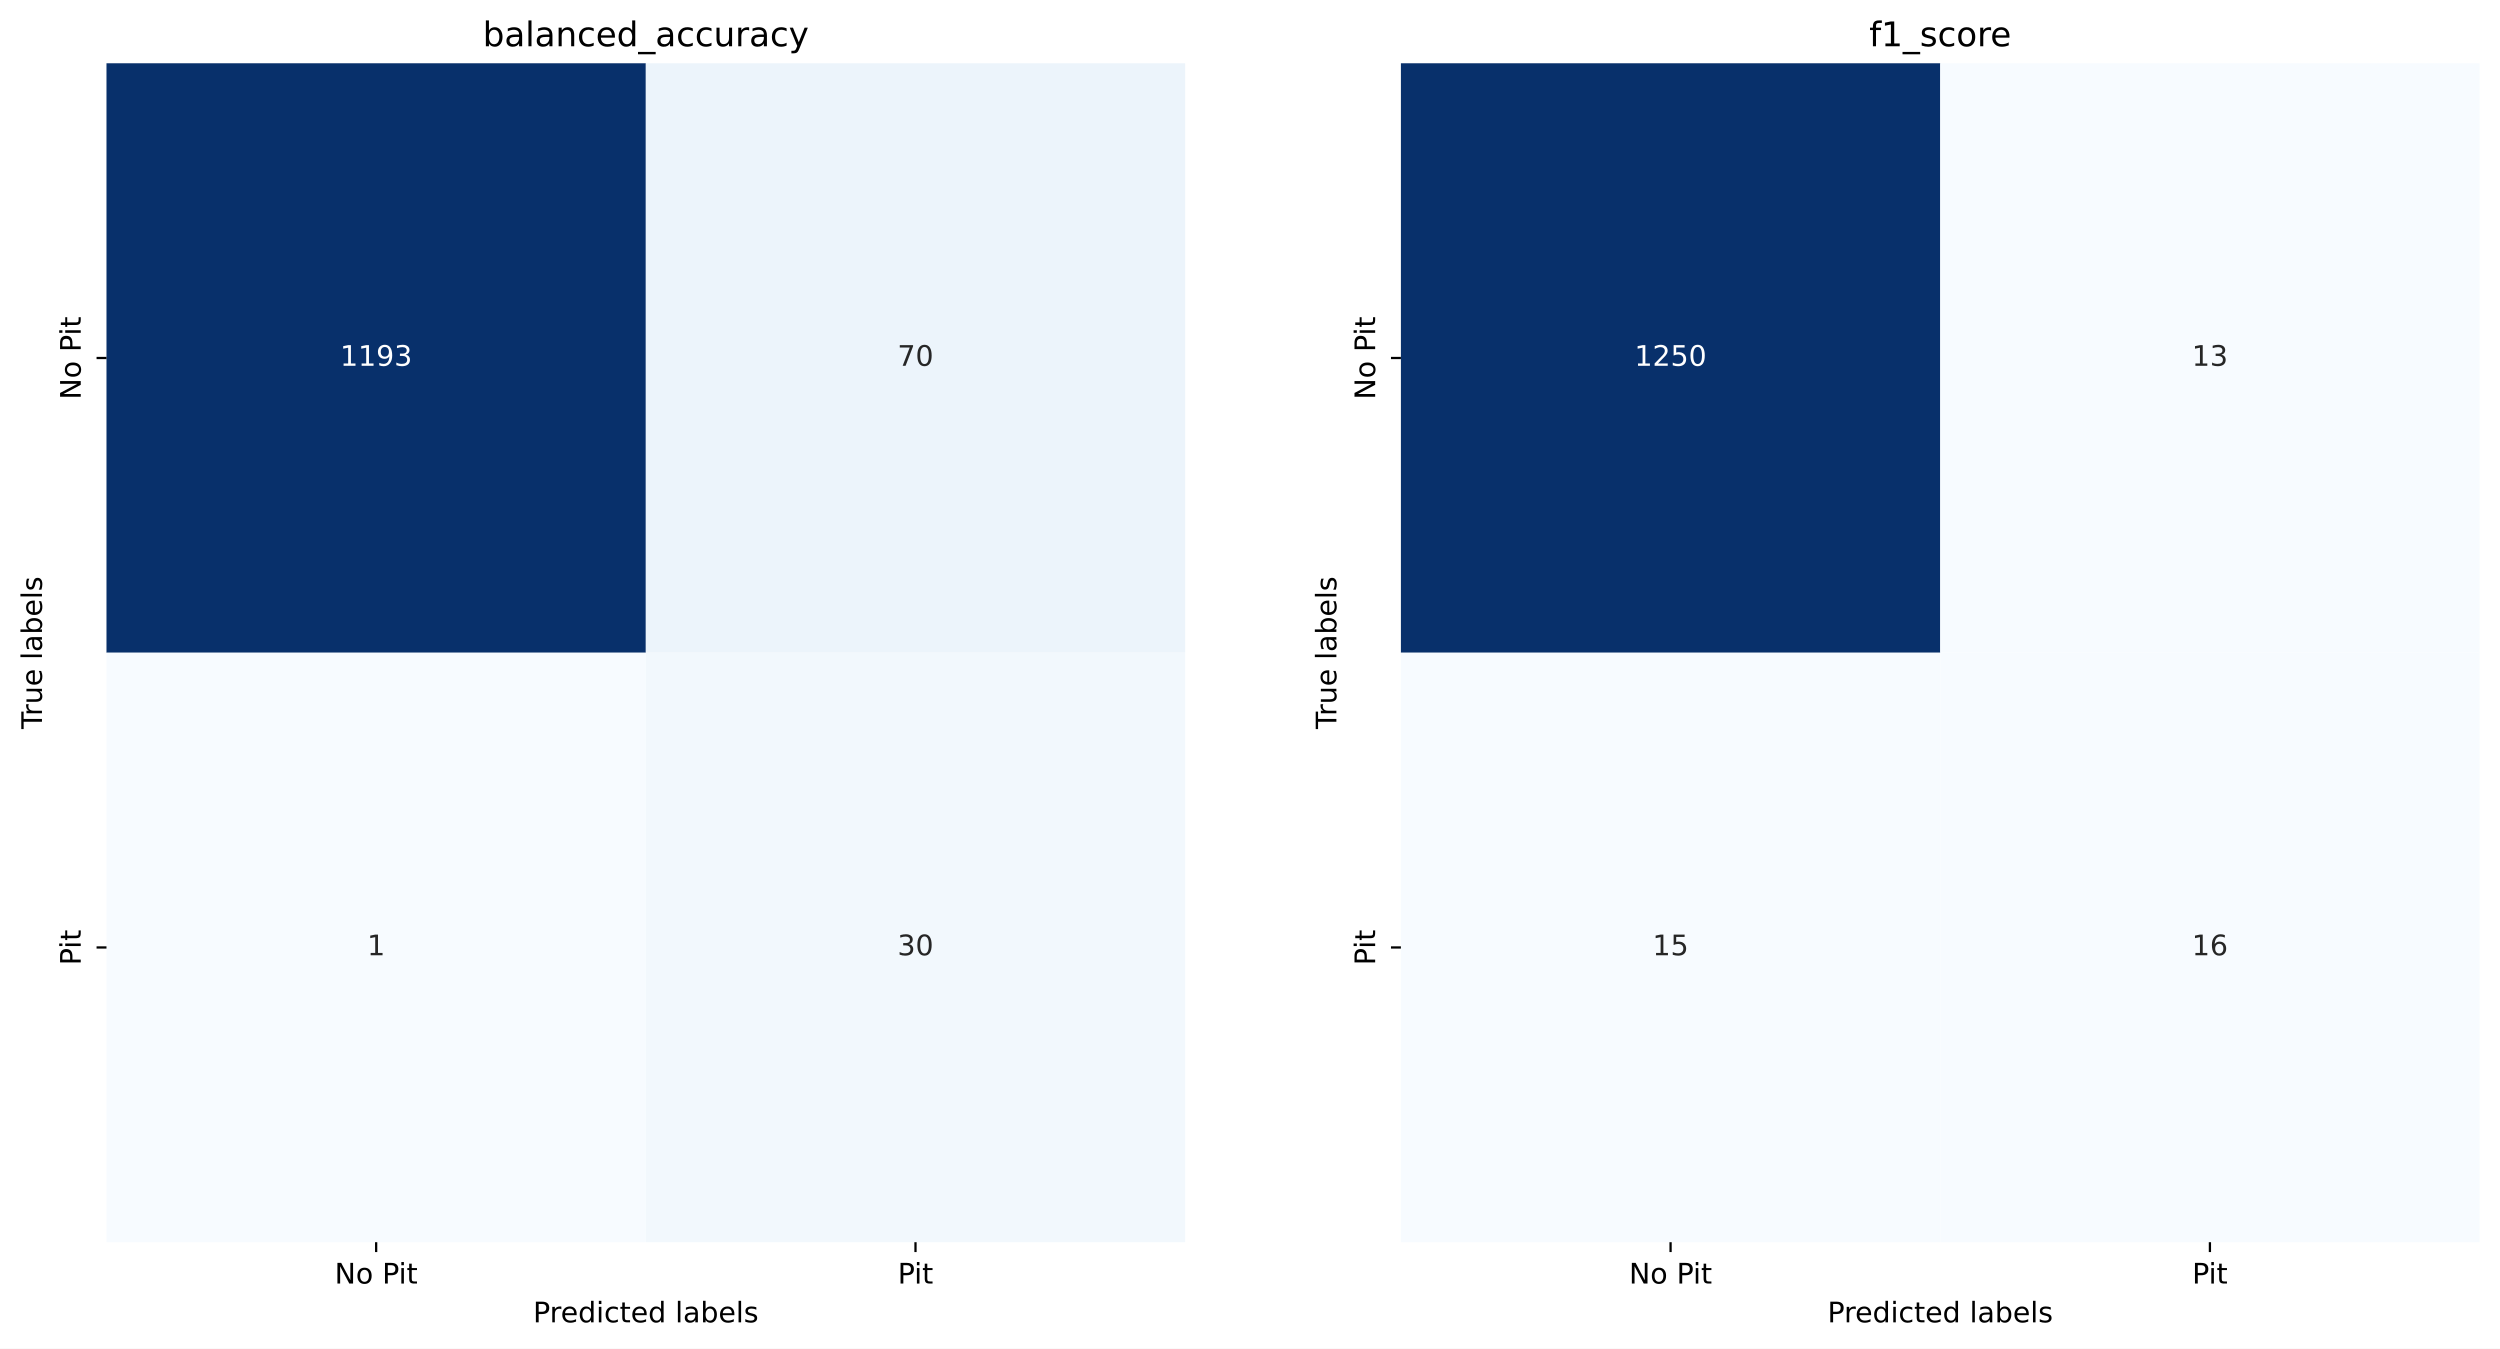
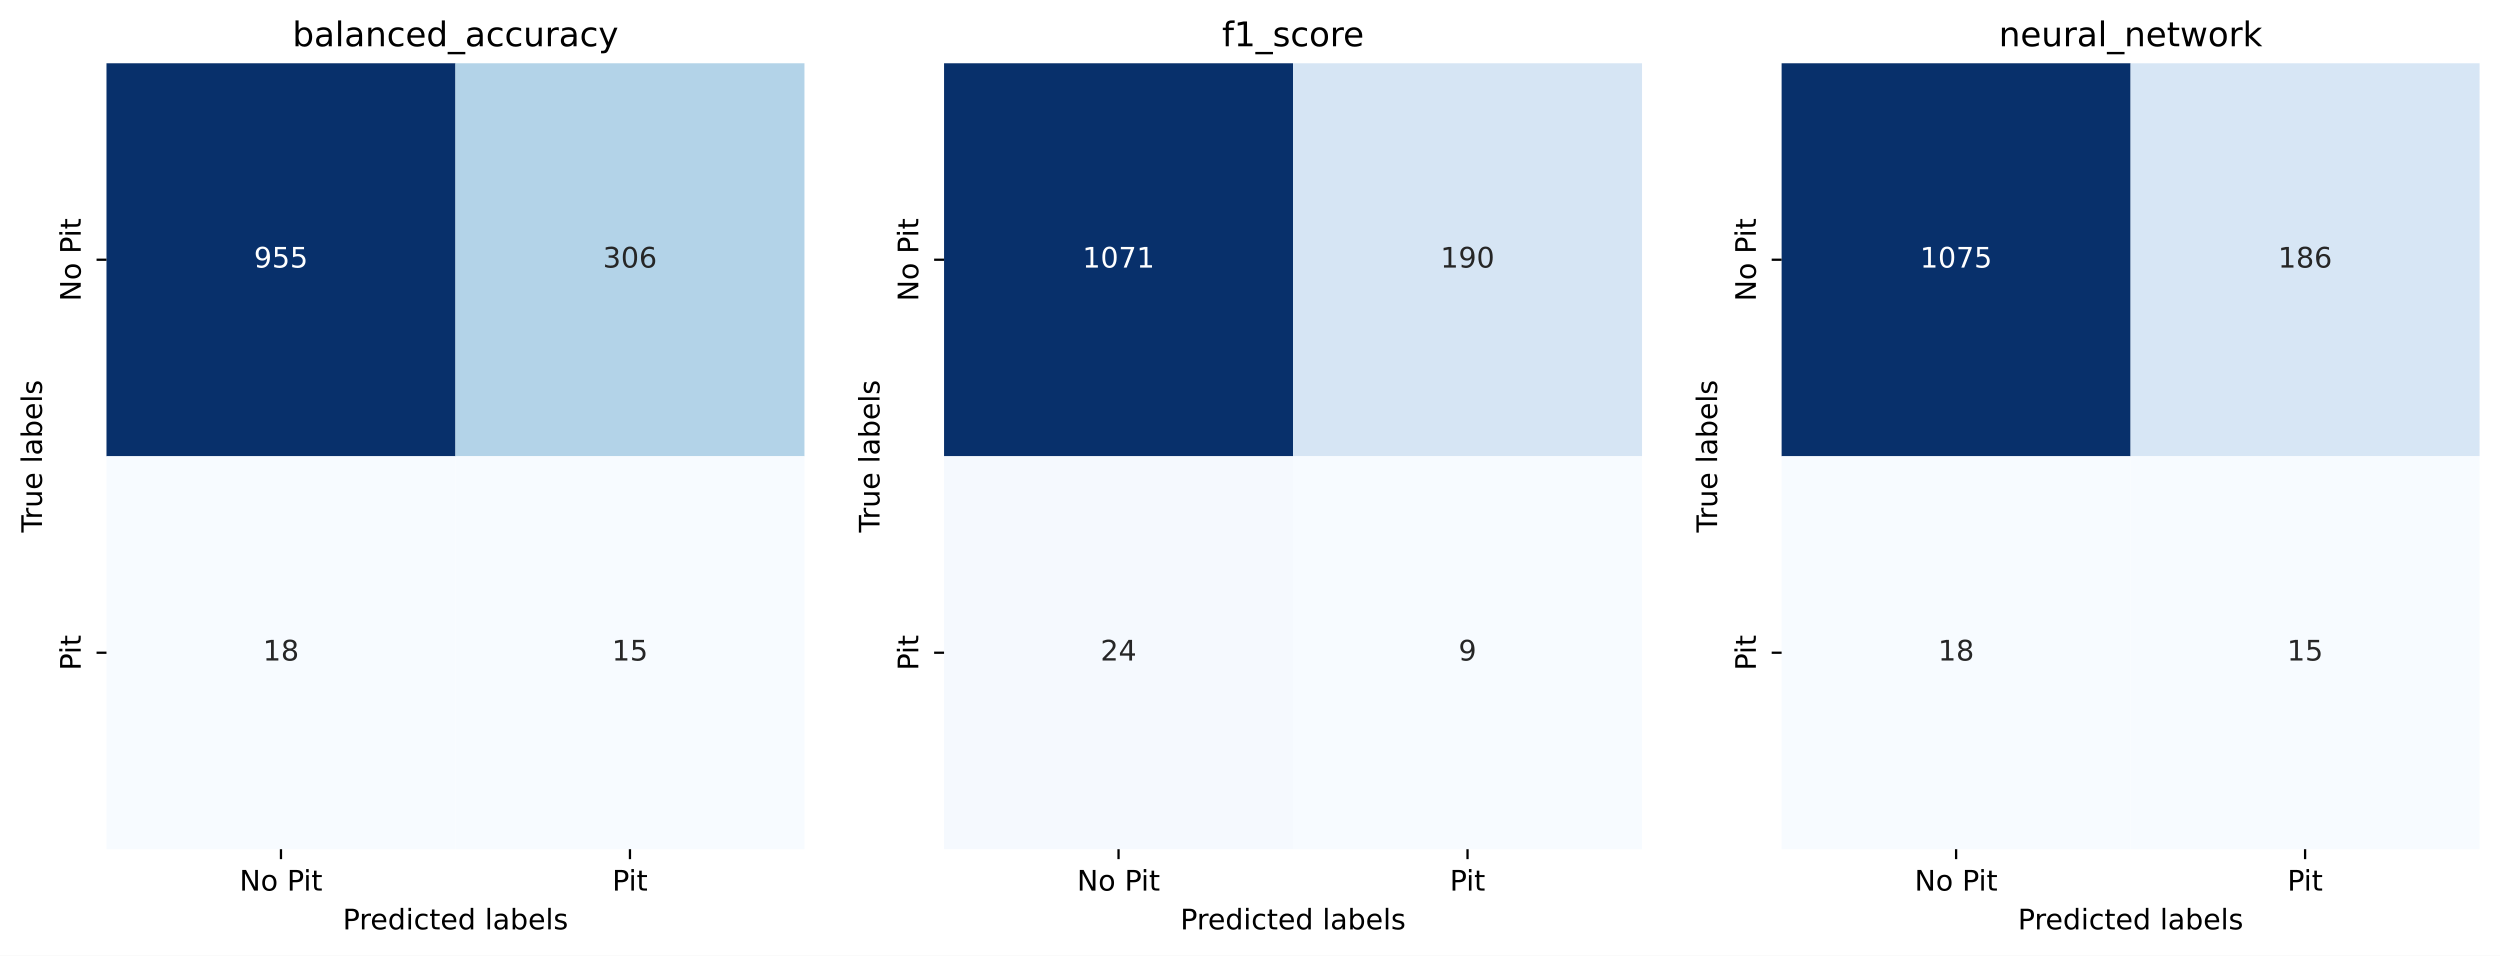
- <svg xmlns="http://www.w3.org/2000/svg" xmlns:xlink="http://www.w3.org/1999/xlink" width="881.756pt" height="475.674pt" viewBox="0 0 881.756 475.674" version="1.1">
+ <svg xmlns="http://www.w3.org/2000/svg" xmlns:xlink="http://www.w3.org/1999/xlink" width="881.756pt" height="337.074pt" viewBox="0 0 881.756 337.074" version="1.1">
  <defs>
    <style type="text/css">*{stroke-linejoin: round; stroke-linecap: butt}</style>
  </defs>
  <g id="figure_1">
    <g id="patch_1">
-       <path d="M 0 475.674  L 881.756 475.674  L 881.756 0  L 0 0  z " style="fill: #ffffff" />
+       <path d="M 0 337.074  L 881.756 337.074  L 881.756 0  L 0 0  z " style="fill: #ffffff" />
    </g>
    <g id="axes_1">
      <g id="patch_2">
-         <path d="M 37.556 438.118  L 418.011 438.118  L 418.011 22.318  L 37.556 22.318  z " style="fill: #ffffff" />
+         <path d="M 37.556 299.518  L 283.733 299.518  L 283.733 22.318  L 37.556 22.318  z " style="fill: #ffffff" />
      </g>
      <g id="QuadMesh_1">
-         <path d="M 37.556 22.318  L 227.784 22.318  L 227.784 230.218  L 37.556 230.218  L 37.556 22.318  " clip-path="url(#pa2d304bb1f)" style="fill: #08306b" />
-         <path d="M 227.784 22.318  L 418.011 22.318  L 418.011 230.218  L 227.784 230.218  L 227.784 22.318  " clip-path="url(#pa2d304bb1f)" style="fill: #ecf4fb" />
-         <path d="M 37.556 230.218  L 227.784 230.218  L 227.784 438.118  L 37.556 438.118  L 37.556 230.218  " clip-path="url(#pa2d304bb1f)" style="fill: #f7fbff" />
-         <path d="M 227.784 230.218  L 418.011 230.218  L 418.011 438.118  L 227.784 438.118  L 227.784 230.218  " clip-path="url(#pa2d304bb1f)" style="fill: #f2f8fd" />
+         <path d="M 37.556 22.318  L 160.644 22.318  L 160.644 160.918  L 37.556 160.918  L 37.556 22.318  " clip-path="url(#pa06f7197fa)" style="fill: #08306b" />
+         <path d="M 160.644 22.318  L 283.733 22.318  L 283.733 160.918  L 160.644 160.918  L 160.644 22.318  " clip-path="url(#pa06f7197fa)" style="fill: #b3d3e8" />
+         <path d="M 37.556 160.918  L 160.644 160.918  L 160.644 299.518  L 37.556 299.518  L 37.556 160.918  " clip-path="url(#pa06f7197fa)" style="fill: #f7fbff" />
+         <path d="M 160.644 160.918  L 283.733 160.918  L 283.733 299.518  L 160.644 299.518  L 160.644 160.918  " clip-path="url(#pa06f7197fa)" style="fill: #f7fbff" />
      </g>
      <g id="matplotlib.axis_1">
        <g id="xtick_1">
          <g id="line2d_1">
            <defs>
-               <path id="me22fcdaaab" d="M 0 0  L 0 3.5  " style="stroke: #000000; stroke-width: 0.8" />
+               <path id="m67574d84f0" d="M 0 0  L 0 3.5  " style="stroke: #000000; stroke-width: 0.8" />
            </defs>
            <g>
-               <use xlink:href="#me22fcdaaab" x="132.67" y="438.118" style="stroke: #000000; stroke-width: 0.8" />
+               <use xlink:href="#m67574d84f0" x="99.1" y="299.518" style="stroke: #000000; stroke-width: 0.8" />
            </g>
          </g>
          <g id="text_1">
-             <g transform="translate(118.0293 452.7166) scale(0.1 -0.1)">
+             <g transform="translate(84.45974 314.1166) scale(0.1 -0.1)">
              <defs>
                <path id="DejaVuSans-4e" d="M 628 4666  L 1478 4666  L 3547 763  L 3547 4666  L 4159 4666  L 4159 0  L 3309 0  L 1241 3903  L 1241 0  L 628 0  L 628 4666  z " transform="scale(0.015625)" />
                <path id="DejaVuSans-6f" d="M 1959 3097  Q 1497 3097 1228 2736  Q 959 2375 959 1747  Q 959 1119 1226 758  Q 1494 397 1959 397  Q 2419 397 2687 759  Q 2956 1122 2956 1747  Q 2956 2369 2687 2733  Q 2419 3097 1959 3097  z M 1959 3584  Q 2709 3584 3137 3096  Q 3566 2609 3566 1747  Q 3566 888 3137 398  Q 2709 -91 1959 -91  Q 1206 -91 779 398  Q 353 888 353 1747  Q 353 2609 779 3096  Q 1206 3584 1959 3584  z " transform="scale(0.015625)" />
                <path id="DejaVuSans-20" transform="scale(0.015625)" />
                <path id="DejaVuSans-50" d="M 1259 4147  L 1259 2394  L 2053 2394  Q 2494 2394 2734 2622  Q 2975 2850 2975 3272  Q 2975 3691 2734 3919  Q 2494 4147 2053 4147  L 1259 4147  z M 628 4666  L 2053 4666  Q 2838 4666 3239 4311  Q 3641 3956 3641 3272  Q 3641 2581 3239 2228  Q 2838 1875 2053 1875  L 1259 1875  L 1259 0  L 628 0  L 628 4666  z " transform="scale(0.015625)" />
                <path id="DejaVuSans-69" d="M 603 3500  L 1178 3500  L 1178 0  L 603 0  L 603 3500  z M 603 4863  L 1178 4863  L 1178 4134  L 603 4134  L 603 4863  z " transform="scale(0.015625)" />
                <path id="DejaVuSans-74" d="M 1172 4494  L 1172 3500  L 2356 3500  L 2356 3053  L 1172 3053  L 1172 1153  Q 1172 725 1289 603  Q 1406 481 1766 481  L 2356 481  L 2356 0  L 1766 0  Q 1100 0 847 248  Q 594 497 594 1153  L 594 3053  L 172 3053  L 172 3500  L 594 3500  L 594 4494  L 1172 4494  z " transform="scale(0.015625)" />
              </defs>
              <use xlink:href="#DejaVuSans-4e" />
              <use xlink:href="#DejaVuSans-6f" x="74.805" />
              <use xlink:href="#DejaVuSans-20" x="135.986" />
              <use xlink:href="#DejaVuSans-50" x="167.773" />
              <use xlink:href="#DejaVuSans-69" x="225.826" />
              <use xlink:href="#DejaVuSans-74" x="253.609" />
            </g>
          </g>
        </g>
        <g id="xtick_2">
          <g id="line2d_2">
            <g>
-               <use xlink:href="#me22fcdaaab" x="322.897" y="438.118" style="stroke: #000000; stroke-width: 0.8" />
+               <use xlink:href="#m67574d84f0" x="222.189" y="299.518" style="stroke: #000000; stroke-width: 0.8" />
            </g>
          </g>
          <g id="text_2">
-             <g transform="translate(316.6456 452.7166) scale(0.1 -0.1)">
+             <g transform="translate(215.937 314.1166) scale(0.1 -0.1)">
              <use xlink:href="#DejaVuSans-50" />
              <use xlink:href="#DejaVuSans-69" x="58.053" />
              <use xlink:href="#DejaVuSans-74" x="85.836" />
            </g>
          </g>
        </g>
        <g id="text_3">
-           <g transform="translate(188.0265 466.3947) scale(0.1 -0.1)">
+           <g transform="translate(120.8875 327.7947) scale(0.1 -0.1)">
            <defs>
              <path id="DejaVuSans-72" d="M 2631 2963  Q 2534 3019 2420 3045  Q 2306 3072 2169 3072  Q 1681 3072 1420 2755  Q 1159 2438 1159 1844  L 1159 0  L 581 0  L 581 3500  L 1159 3500  L 1159 2956  Q 1341 3275 1631 3429  Q 1922 3584 2338 3584  Q 2397 3584 2469 3576  Q 2541 3569 2628 3553  L 2631 2963  z " transform="scale(0.015625)" />
              <path id="DejaVuSans-65" d="M 3597 1894  L 3597 1613  L 953 1613  Q 991 1019 1311 708  Q 1631 397 2203 397  Q 2534 397 2845 478  Q 3156 559 3463 722  L 3463 178  Q 3153 47 2828 -22  Q 2503 -91 2169 -91  Q 1331 -91 842 396  Q 353 884 353 1716  Q 353 2575 817 3079  Q 1281 3584 2069 3584  Q 2775 3584 3186 3129  Q 3597 2675 3597 1894  z M 3022 2063  Q 3016 2534 2758 2815  Q 2500 3097 2075 3097  Q 1594 3097 1305 2825  Q 1016 2553 972 2059  L 3022 2063  z " transform="scale(0.015625)" />
              <path id="DejaVuSans-64" d="M 2906 2969  L 2906 4863  L 3481 4863  L 3481 0  L 2906 0  L 2906 525  Q 2725 213 2448 61  Q 2172 -91 1784 -91  Q 1150 -91 751 415  Q 353 922 353 1747  Q 353 2572 751 3078  Q 1150 3584 1784 3584  Q 2172 3584 2448 3432  Q 2725 3281 2906 2969  z M 947 1747  Q 947 1113 1208 752  Q 1469 391 1925 391  Q 2381 391 2643 752  Q 2906 1113 2906 1747  Q 2906 2381 2643 2742  Q 2381 3103 1925 3103  Q 1469 3103 1208 2742  Q 947 2381 947 1747  z " transform="scale(0.015625)" />
              <path id="DejaVuSans-63" d="M 3122 3366  L 3122 2828  Q 2878 2963 2633 3030  Q 2388 3097 2138 3097  Q 1578 3097 1268 2742  Q 959 2388 959 1747  Q 959 1106 1268 751  Q 1578 397 2138 397  Q 2388 397 2633 464  Q 2878 531 3122 666  L 3122 134  Q 2881 22 2623 -34  Q 2366 -91 2075 -91  Q 1284 -91 818 406  Q 353 903 353 1747  Q 353 2603 823 3093  Q 1294 3584 2113 3584  Q 2378 3584 2631 3529  Q 2884 3475 3122 3366  z " transform="scale(0.015625)" />
              <path id="DejaVuSans-6c" d="M 603 4863  L 1178 4863  L 1178 0  L 603 0  L 603 4863  z " transform="scale(0.015625)" />
              <path id="DejaVuSans-61" d="M 2194 1759  Q 1497 1759 1228 1600  Q 959 1441 959 1056  Q 959 750 1161 570  Q 1363 391 1709 391  Q 2188 391 2477 730  Q 2766 1069 2766 1631  L 2766 1759  L 2194 1759  z M 3341 1997  L 3341 0  L 2766 0  L 2766 531  Q 2569 213 2275 61  Q 1981 -91 1556 -91  Q 1019 -91 701 211  Q 384 513 384 1019  Q 384 1609 779 1909  Q 1175 2209 1959 2209  L 2766 2209  L 2766 2266  Q 2766 2663 2505 2880  Q 2244 3097 1772 3097  Q 1472 3097 1187 3025  Q 903 2953 641 2809  L 641 3341  Q 956 3463 1253 3523  Q 1550 3584 1831 3584  Q 2591 3584 2966 3190  Q 3341 2797 3341 1997  z " transform="scale(0.015625)" />
              <path id="DejaVuSans-62" d="M 3116 1747  Q 3116 2381 2855 2742  Q 2594 3103 2138 3103  Q 1681 3103 1420 2742  Q 1159 2381 1159 1747  Q 1159 1113 1420 752  Q 1681 391 2138 391  Q 2594 391 2855 752  Q 3116 1113 3116 1747  z M 1159 2969  Q 1341 3281 1617 3432  Q 1894 3584 2278 3584  Q 2916 3584 3314 3078  Q 3713 2572 3713 1747  Q 3713 922 3314 415  Q 2916 -91 2278 -91  Q 1894 -91 1617 61  Q 1341 213 1159 525  L 1159 0  L 581 0  L 581 4863  L 1159 4863  L 1159 2969  z " transform="scale(0.015625)" />
              <path id="DejaVuSans-73" d="M 2834 3397  L 2834 2853  Q 2591 2978 2328 3040  Q 2066 3103 1784 3103  Q 1356 3103 1142 2972  Q 928 2841 928 2578  Q 928 2378 1081 2264  Q 1234 2150 1697 2047  L 1894 2003  Q 2506 1872 2764 1633  Q 3022 1394 3022 966  Q 3022 478 2636 193  Q 2250 -91 1575 -91  Q 1294 -91 989 -36  Q 684 19 347 128  L 347 722  Q 666 556 975 473  Q 1284 391 1588 391  Q 1994 391 2212 530  Q 2431 669 2431 922  Q 2431 1156 2273 1281  Q 2116 1406 1581 1522  L 1381 1569  Q 847 1681 609 1914  Q 372 2147 372 2553  Q 372 3047 722 3315  Q 1072 3584 1716 3584  Q 2034 3584 2315 3537  Q 2597 3491 2834 3397  z " transform="scale(0.015625)" />
            </defs>
            <use xlink:href="#DejaVuSans-50" />
            <use xlink:href="#DejaVuSans-72" x="58.553" />
            <use xlink:href="#DejaVuSans-65" x="97.416" />
            <use xlink:href="#DejaVuSans-64" x="158.939" />
            <use xlink:href="#DejaVuSans-69" x="222.416" />
            <use xlink:href="#DejaVuSans-63" x="250.199" />
            <use xlink:href="#DejaVuSans-74" x="305.18" />
            <use xlink:href="#DejaVuSans-65" x="344.389" />
            <use xlink:href="#DejaVuSans-64" x="405.912" />
            <use xlink:href="#DejaVuSans-20" x="469.389" />
            <use xlink:href="#DejaVuSans-6c" x="501.176" />
            <use xlink:href="#DejaVuSans-61" x="528.959" />
            <use xlink:href="#DejaVuSans-62" x="590.238" />
            <use xlink:href="#DejaVuSans-65" x="653.715" />
            <use xlink:href="#DejaVuSans-6c" x="715.238" />
            <use xlink:href="#DejaVuSans-73" x="743.021" />
          </g>
        </g>
      </g>
      <g id="matplotlib.axis_2">
        <g id="ytick_1">
          <g id="line2d_3">
            <defs>
-               <path id="m2cf06dd991" d="M 0 0  L -3.5 0  " style="stroke: #000000; stroke-width: 0.8" />
+               <path id="m6590f3de34" d="M 0 0  L -3.5 0  " style="stroke: #000000; stroke-width: 0.8" />
            </defs>
            <g>
-               <use xlink:href="#m2cf06dd991" x="37.556" y="126.268" style="stroke: #000000; stroke-width: 0.8" />
+               <use xlink:href="#m6590f3de34" x="37.556" y="91.618" style="stroke: #000000; stroke-width: 0.8" />
            </g>
          </g>
          <g id="text_4">
-             <g transform="translate(28.47656 140.9087) rotate(-90) scale(0.1 -0.1)">
+             <g transform="translate(28.47656 106.2588) rotate(-90) scale(0.1 -0.1)">
              <use xlink:href="#DejaVuSans-4e" />
              <use xlink:href="#DejaVuSans-6f" x="74.805" />
              <use xlink:href="#DejaVuSans-20" x="135.986" />
              <use xlink:href="#DejaVuSans-50" x="167.773" />
              <use xlink:href="#DejaVuSans-69" x="225.826" />
              <use xlink:href="#DejaVuSans-74" x="253.609" />
            </g>
          </g>
        </g>
        <g id="ytick_2">
          <g id="line2d_4">
            <g>
-               <use xlink:href="#m2cf06dd991" x="37.556" y="334.168" style="stroke: #000000; stroke-width: 0.8" />
+               <use xlink:href="#m6590f3de34" x="37.556" y="230.218" style="stroke: #000000; stroke-width: 0.8" />
            </g>
          </g>
          <g id="text_5">
-             <g transform="translate(28.47656 340.4197) rotate(-90) scale(0.1 -0.1)">
+             <g transform="translate(28.47656 236.4697) rotate(-90) scale(0.1 -0.1)">
              <use xlink:href="#DejaVuSans-50" />
              <use xlink:href="#DejaVuSans-69" x="58.053" />
              <use xlink:href="#DejaVuSans-74" x="85.836" />
            </g>
          </g>
        </g>
        <g id="text_6">
-           <g transform="translate(14.79844 257.122) rotate(-90) scale(0.1 -0.1)">
+           <g transform="translate(14.79844 187.822) rotate(-90) scale(0.1 -0.1)">
            <defs>
              <path id="DejaVuSans-54" d="M -19 4666  L 3928 4666  L 3928 4134  L 2272 4134  L 2272 0  L 1638 0  L 1638 4134  L -19 4134  L -19 4666  z " transform="scale(0.015625)" />
              <path id="DejaVuSans-75" d="M 544 1381  L 544 3500  L 1119 3500  L 1119 1403  Q 1119 906 1312 657  Q 1506 409 1894 409  Q 2359 409 2629 706  Q 2900 1003 2900 1516  L 2900 3500  L 3475 3500  L 3475 0  L 2900 0  L 2900 538  Q 2691 219 2414 64  Q 2138 -91 1772 -91  Q 1169 -91 856 284  Q 544 659 544 1381  z M 1991 3584  L 1991 3584  z " transform="scale(0.015625)" />
            </defs>
            <use xlink:href="#DejaVuSans-54" />
            <use xlink:href="#DejaVuSans-72" x="46.334" />
            <use xlink:href="#DejaVuSans-75" x="87.447" />
            <use xlink:href="#DejaVuSans-65" x="150.826" />
            <use xlink:href="#DejaVuSans-20" x="212.35" />
            <use xlink:href="#DejaVuSans-6c" x="244.137" />
            <use xlink:href="#DejaVuSans-61" x="271.92" />
            <use xlink:href="#DejaVuSans-62" x="333.199" />
            <use xlink:href="#DejaVuSans-65" x="396.676" />
            <use xlink:href="#DejaVuSans-6c" x="458.199" />
            <use xlink:href="#DejaVuSans-73" x="485.982" />
          </g>
        </g>
      </g>
      <g id="text_7">
-         <g style="fill: #ffffff" transform="translate(119.9449 129.0275) scale(0.1 -0.1)">
-           <defs>
-             <path id="DejaVuSans-31" d="M 794 531  L 1825 531  L 1825 4091  L 703 3866  L 703 4441  L 1819 4666  L 2450 4666  L 2450 531  L 3481 531  L 3481 0  L 794 0  L 794 531  z " transform="scale(0.015625)" />
+         <g style="fill: #ffffff" transform="translate(89.55662 94.3775) scale(0.1 -0.1)">
+           <defs>
            <path id="DejaVuSans-39" d="M 703 97  L 703 672  Q 941 559 1184 500  Q 1428 441 1663 441  Q 2288 441 2617 861  Q 2947 1281 2994 2138  Q 2813 1869 2534 1725  Q 2256 1581 1919 1581  Q 1219 1581 811 2004  Q 403 2428 403 3163  Q 403 3881 828 4315  Q 1253 4750 1959 4750  Q 2769 4750 3195 4129  Q 3622 3509 3622 2328  Q 3622 1225 3098 567  Q 2575 -91 1691 -91  Q 1453 -91 1209 -44  Q 966 3 703 97  z M 1959 2075  Q 2384 2075 2632 2365  Q 2881 2656 2881 3163  Q 2881 3666 2632 3958  Q 2384 4250 1959 4250  Q 1534 4250 1286 3958  Q 1038 3666 1038 3163  Q 1038 2656 1286 2365  Q 1534 2075 1959 2075  z " transform="scale(0.015625)" />
+             <path id="DejaVuSans-35" d="M 691 4666  L 3169 4666  L 3169 4134  L 1269 4134  L 1269 2991  Q 1406 3038 1543 3061  Q 1681 3084 1819 3084  Q 2600 3084 3056 2656  Q 3513 2228 3513 1497  Q 3513 744 3044 326  Q 2575 -91 1722 -91  Q 1428 -91 1123 -41  Q 819 9 494 109  L 494 744  Q 775 591 1075 516  Q 1375 441 1709 441  Q 2250 441 2565 725  Q 2881 1009 2881 1497  Q 2881 1984 2565 2268  Q 2250 2553 1709 2553  Q 1456 2553 1204 2497  Q 953 2441 691 2322  L 691 4666  z " transform="scale(0.015625)" />
+           </defs>
+           <use xlink:href="#DejaVuSans-39" />
+           <use xlink:href="#DejaVuSans-35" x="63.623" />
+           <use xlink:href="#DejaVuSans-35" x="127.246" />
+         </g>
+       </g>
+       <g id="text_8">
+         <g style="fill: #262626" transform="translate(212.6449 94.3775) scale(0.1 -0.1)">
+           <defs>
            <path id="DejaVuSans-33" d="M 2597 2516  Q 3050 2419 3304 2112  Q 3559 1806 3559 1356  Q 3559 666 3084 287  Q 2609 -91 1734 -91  Q 1441 -91 1130 -33  Q 819 25 488 141  L 488 750  Q 750 597 1062 519  Q 1375 441 1716 441  Q 2309 441 2620 675  Q 2931 909 2931 1356  Q 2931 1769 2642 2001  Q 2353 2234 1838 2234  L 1294 2234  L 1294 2753  L 1863 2753  Q 2328 2753 2575 2939  Q 2822 3125 2822 3475  Q 2822 3834 2567 4026  Q 2313 4219 1838 4219  Q 1578 4219 1281 4162  Q 984 4106 628 3988  L 628 4550  Q 988 4650 1302 4700  Q 1616 4750 1894 4750  Q 2613 4750 3031 4423  Q 3450 4097 3450 3541  Q 3450 3153 3228 2886  Q 3006 2619 2597 2516  z " transform="scale(0.015625)" />
-           </defs>
-           <use xlink:href="#DejaVuSans-31" />
-           <use xlink:href="#DejaVuSans-31" x="63.623" />
-           <use xlink:href="#DejaVuSans-39" x="127.246" />
-           <use xlink:href="#DejaVuSans-33" x="190.869" />
-         </g>
-       </g>
-       <g id="text_8">
-         <g style="fill: #262626" transform="translate(316.5347 129.0275) scale(0.1 -0.1)">
-           <defs>
-             <path id="DejaVuSans-37" d="M 525 4666  L 3525 4666  L 3525 4397  L 1831 0  L 1172 0  L 2766 4134  L 525 4134  L 525 4666  z " transform="scale(0.015625)" />
            <path id="DejaVuSans-30" d="M 2034 4250  Q 1547 4250 1301 3770  Q 1056 3291 1056 2328  Q 1056 1369 1301 889  Q 1547 409 2034 409  Q 2525 409 2770 889  Q 3016 1369 3016 2328  Q 3016 3291 2770 3770  Q 2525 4250 2034 4250  z M 2034 4750  Q 2819 4750 3233 4129  Q 3647 3509 3647 2328  Q 3647 1150 3233 529  Q 2819 -91 2034 -91  Q 1250 -91 836 529  Q 422 1150 422 2328  Q 422 3509 836 4129  Q 1250 4750 2034 4750  z " transform="scale(0.015625)" />
-           </defs>
-           <use xlink:href="#DejaVuSans-37" />
-           <use xlink:href="#DejaVuSans-30" x="63.623" />
-         </g>
-       </g>
-       <g id="text_9">
-         <g style="fill: #262626" transform="translate(129.4886 336.9275) scale(0.1 -0.1)">
-           <use xlink:href="#DejaVuSans-31" />
-         </g>
-       </g>
-       <g id="text_10">
-         <g style="fill: #262626" transform="translate(316.5347 336.9275) scale(0.1 -0.1)">
+             <path id="DejaVuSans-36" d="M 2113 2584  Q 1688 2584 1439 2293  Q 1191 2003 1191 1497  Q 1191 994 1439 701  Q 1688 409 2113 409  Q 2538 409 2786 701  Q 3034 994 3034 1497  Q 3034 2003 2786 2293  Q 2538 2584 2113 2584  z M 3366 4563  L 3366 3988  Q 3128 4100 2886 4159  Q 2644 4219 2406 4219  Q 1781 4219 1451 3797  Q 1122 3375 1075 2522  Q 1259 2794 1537 2939  Q 1816 3084 2150 3084  Q 2853 3084 3261 2657  Q 3669 2231 3669 1497  Q 3669 778 3244 343  Q 2819 -91 2113 -91  Q 1303 -91 875 529  Q 447 1150 447 2328  Q 447 3434 972 4092  Q 1497 4750 2381 4750  Q 2619 4750 2861 4703  Q 3103 4656 3366 4563  z " transform="scale(0.015625)" />
+           </defs>
          <use xlink:href="#DejaVuSans-33" />
          <use xlink:href="#DejaVuSans-30" x="63.623" />
+           <use xlink:href="#DejaVuSans-36" x="127.246" />
+         </g>
+       </g>
+       <g id="text_9">
+         <g style="fill: #262626" transform="translate(92.73787 232.9775) scale(0.1 -0.1)">
+           <defs>
+             <path id="DejaVuSans-31" d="M 794 531  L 1825 531  L 1825 4091  L 703 3866  L 703 4441  L 1819 4666  L 2450 4666  L 2450 531  L 3481 531  L 3481 0  L 794 0  L 794 531  z " transform="scale(0.015625)" />
+             <path id="DejaVuSans-38" d="M 2034 2216  Q 1584 2216 1326 1975  Q 1069 1734 1069 1313  Q 1069 891 1326 650  Q 1584 409 2034 409  Q 2484 409 2743 651  Q 3003 894 3003 1313  Q 3003 1734 2745 1975  Q 2488 2216 2034 2216  z M 1403 2484  Q 997 2584 770 2862  Q 544 3141 544 3541  Q 544 4100 942 4425  Q 1341 4750 2034 4750  Q 2731 4750 3128 4425  Q 3525 4100 3525 3541  Q 3525 3141 3298 2862  Q 3072 2584 2669 2484  Q 3125 2378 3379 2068  Q 3634 1759 3634 1313  Q 3634 634 3220 271  Q 2806 -91 2034 -91  Q 1263 -91 848 271  Q 434 634 434 1313  Q 434 1759 690 2068  Q 947 2378 1403 2484  z M 1172 3481  Q 1172 3119 1398 2916  Q 1625 2713 2034 2713  Q 2441 2713 2670 2916  Q 2900 3119 2900 3481  Q 2900 3844 2670 4047  Q 2441 4250 2034 4250  Q 1625 4250 1398 4047  Q 1172 3844 1172 3481  z " transform="scale(0.015625)" />
+           </defs>
+           <use xlink:href="#DejaVuSans-31" />
+           <use xlink:href="#DejaVuSans-38" x="63.623" />
+         </g>
+       </g>
+       <g id="text_10">
+         <g style="fill: #262626" transform="translate(215.8261 232.9775) scale(0.1 -0.1)">
+           <use xlink:href="#DejaVuSans-31" />
+           <use xlink:href="#DejaVuSans-35" x="63.623" />
        </g>
      </g>
      <g id="text_11">
-         <g transform="translate(170.2801 16.31812) scale(0.12 -0.12)">
+         <g transform="translate(103.141 16.31812) scale(0.12 -0.12)">
          <defs>
            <path id="DejaVuSans-6e" d="M 3513 2113  L 3513 0  L 2938 0  L 2938 2094  Q 2938 2591 2744 2837  Q 2550 3084 2163 3084  Q 1697 3084 1428 2787  Q 1159 2491 1159 1978  L 1159 0  L 581 0  L 581 3500  L 1159 3500  L 1159 2956  Q 1366 3272 1645 3428  Q 1925 3584 2291 3584  Q 2894 3584 3203 3211  Q 3513 2838 3513 2113  z " transform="scale(0.015625)" />
            <path id="DejaVuSans-5f" d="M 3263 -1063  L 3263 -1509  L -63 -1509  L -63 -1063  L 3263 -1063  z " transform="scale(0.015625)" />
            <path id="DejaVuSans-79" d="M 2059 -325  Q 1816 -950 1584 -1140  Q 1353 -1331 966 -1331  L 506 -1331  L 506 -850  L 844 -850  Q 1081 -850 1212 -737  Q 1344 -625 1503 -206  L 1606 56  L 191 3500  L 800 3500  L 1894 763  L 2988 3500  L 3597 3500  L 2059 -325  z " transform="scale(0.015625)" />
          </defs>
          <use xlink:href="#DejaVuSans-62" />
          <use xlink:href="#DejaVuSans-61" x="63.477" />
          <use xlink:href="#DejaVuSans-6c" x="124.756" />
          <use xlink:href="#DejaVuSans-61" x="152.539" />
          <use xlink:href="#DejaVuSans-6e" x="213.818" />
          <use xlink:href="#DejaVuSans-63" x="277.197" />
          <use xlink:href="#DejaVuSans-65" x="332.178" />
          <use xlink:href="#DejaVuSans-64" x="393.701" />
          <use xlink:href="#DejaVuSans-5f" x="457.178" />
          <use xlink:href="#DejaVuSans-61" x="507.178" />
          <use xlink:href="#DejaVuSans-63" x="568.457" />
          <use xlink:href="#DejaVuSans-63" x="623.438" />
          <use xlink:href="#DejaVuSans-75" x="678.418" />
          <use xlink:href="#DejaVuSans-72" x="741.797" />
          <use xlink:href="#DejaVuSans-61" x="782.91" />
          <use xlink:href="#DejaVuSans-63" x="844.189" />
          <use xlink:href="#DejaVuSans-79" x="899.17" />
        </g>
      </g>
    </g>
    <g id="axes_2">
      <g id="patch_3">
-         <path d="M 494.102 438.118  L 874.556 438.118  L 874.556 22.318  L 494.102 22.318  z " style="fill: #ffffff" />
+         <path d="M 332.968 299.518  L 579.144 299.518  L 579.144 22.318  L 332.968 22.318  z " style="fill: #ffffff" />
      </g>
      <g id="QuadMesh_2">
-         <path d="M 494.102 22.318  L 684.329 22.318  L 684.329 230.218  L 494.102 230.218  L 494.102 22.318  " clip-path="url(#pe7a25976a7)" style="fill: #08306b" />
-         <path d="M 684.329 22.318  L 874.556 22.318  L 874.556 230.218  L 684.329 230.218  L 684.329 22.318  " clip-path="url(#pe7a25976a7)" style="fill: #f7fbff" />
-         <path d="M 494.102 230.218  L 684.329 230.218  L 684.329 438.118  L 494.102 438.118  L 494.102 230.218  " clip-path="url(#pe7a25976a7)" style="fill: #f7fbff" />
-         <path d="M 684.329 230.218  L 874.556 230.218  L 874.556 438.118  L 684.329 438.118  L 684.329 230.218  " clip-path="url(#pe7a25976a7)" style="fill: #f7fbff" />
+         <path d="M 332.968 22.318  L 456.056 22.318  L 456.056 160.918  L 332.968 160.918  L 332.968 22.318  " clip-path="url(#pcb07cebabc)" style="fill: #08306b" />
+         <path d="M 456.056 22.318  L 579.144 22.318  L 579.144 160.918  L 456.056 160.918  L 456.056 22.318  " clip-path="url(#pcb07cebabc)" style="fill: #d6e5f4" />
+         <path d="M 332.968 160.918  L 456.056 160.918  L 456.056 299.518  L 332.968 299.518  L 332.968 160.918  " clip-path="url(#pcb07cebabc)" style="fill: #f5f9fe" />
+         <path d="M 456.056 160.918  L 579.144 160.918  L 579.144 299.518  L 456.056 299.518  L 456.056 160.918  " clip-path="url(#pcb07cebabc)" style="fill: #f7fbff" />
      </g>
      <g id="matplotlib.axis_3">
        <g id="xtick_3">
          <g id="line2d_5">
            <g>
-               <use xlink:href="#me22fcdaaab" x="589.215" y="438.118" style="stroke: #000000; stroke-width: 0.8" />
+               <use xlink:href="#m67574d84f0" x="394.512" y="299.518" style="stroke: #000000; stroke-width: 0.8" />
            </g>
          </g>
          <g id="text_12">
-             <g transform="translate(574.5747 452.7166) scale(0.1 -0.1)">
+             <g transform="translate(379.8715 314.1166) scale(0.1 -0.1)">
              <use xlink:href="#DejaVuSans-4e" />
              <use xlink:href="#DejaVuSans-6f" x="74.805" />
              <use xlink:href="#DejaVuSans-20" x="135.986" />
              <use xlink:href="#DejaVuSans-50" x="167.773" />
              <use xlink:href="#DejaVuSans-69" x="225.826" />
              <use xlink:href="#DejaVuSans-74" x="253.609" />
            </g>
          </g>
        </g>
        <g id="xtick_4">
          <g id="line2d_6">
            <g>
-               <use xlink:href="#me22fcdaaab" x="779.443" y="438.118" style="stroke: #000000; stroke-width: 0.8" />
+               <use xlink:href="#m67574d84f0" x="517.6" y="299.518" style="stroke: #000000; stroke-width: 0.8" />
            </g>
          </g>
          <g id="text_13">
-             <g transform="translate(773.1911 452.7166) scale(0.1 -0.1)">
+             <g transform="translate(511.3488 314.1166) scale(0.1 -0.1)">
              <use xlink:href="#DejaVuSans-50" />
              <use xlink:href="#DejaVuSans-69" x="58.053" />
              <use xlink:href="#DejaVuSans-74" x="85.836" />
            </g>
          </g>
        </g>
        <g id="text_14">
-           <g transform="translate(644.5719 466.3947) scale(0.1 -0.1)">
+           <g transform="translate(416.2992 327.7947) scale(0.1 -0.1)">
            <use xlink:href="#DejaVuSans-50" />
            <use xlink:href="#DejaVuSans-72" x="58.553" />
            <use xlink:href="#DejaVuSans-65" x="97.416" />
            <use xlink:href="#DejaVuSans-64" x="158.939" />
            <use xlink:href="#DejaVuSans-69" x="222.416" />
            <use xlink:href="#DejaVuSans-63" x="250.199" />
            <use xlink:href="#DejaVuSans-74" x="305.18" />
            <use xlink:href="#DejaVuSans-65" x="344.389" />
            <use xlink:href="#DejaVuSans-64" x="405.912" />
            <use xlink:href="#DejaVuSans-20" x="469.389" />
            <use xlink:href="#DejaVuSans-6c" x="501.176" />
            <use xlink:href="#DejaVuSans-61" x="528.959" />
            <use xlink:href="#DejaVuSans-62" x="590.238" />
            <use xlink:href="#DejaVuSans-65" x="653.715" />
            <use xlink:href="#DejaVuSans-6c" x="715.238" />
            <use xlink:href="#DejaVuSans-73" x="743.021" />
          </g>
        </g>
      </g>
      <g id="matplotlib.axis_4">
        <g id="ytick_3">
          <g id="line2d_7">
            <g>
-               <use xlink:href="#m2cf06dd991" x="494.102" y="126.268" style="stroke: #000000; stroke-width: 0.8" />
+               <use xlink:href="#m6590f3de34" x="332.968" y="91.618" style="stroke: #000000; stroke-width: 0.8" />
            </g>
          </g>
          <g id="text_15">
-             <g transform="translate(485.022 140.9087) rotate(-90) scale(0.1 -0.1)">
+             <g transform="translate(323.8883 106.2588) rotate(-90) scale(0.1 -0.1)">
              <use xlink:href="#DejaVuSans-4e" />
              <use xlink:href="#DejaVuSans-6f" x="74.805" />
              <use xlink:href="#DejaVuSans-20" x="135.986" />
              <use xlink:href="#DejaVuSans-50" x="167.773" />
              <use xlink:href="#DejaVuSans-69" x="225.826" />
              <use xlink:href="#DejaVuSans-74" x="253.609" />
            </g>
          </g>
        </g>
        <g id="ytick_4">
          <g id="line2d_8">
            <g>
-               <use xlink:href="#m2cf06dd991" x="494.102" y="334.168" style="stroke: #000000; stroke-width: 0.8" />
+               <use xlink:href="#m6590f3de34" x="332.968" y="230.218" style="stroke: #000000; stroke-width: 0.8" />
            </g>
          </g>
          <g id="text_16">
-             <g transform="translate(485.022 340.4197) rotate(-90) scale(0.1 -0.1)">
+             <g transform="translate(323.8883 236.4697) rotate(-90) scale(0.1 -0.1)">
              <use xlink:href="#DejaVuSans-50" />
              <use xlink:href="#DejaVuSans-69" x="58.053" />
              <use xlink:href="#DejaVuSans-74" x="85.836" />
            </g>
          </g>
        </g>
        <g id="text_17">
-           <g transform="translate(471.3439 257.122) rotate(-90) scale(0.1 -0.1)">
+           <g transform="translate(310.2102 187.822) rotate(-90) scale(0.1 -0.1)">
            <use xlink:href="#DejaVuSans-54" />
            <use xlink:href="#DejaVuSans-72" x="46.334" />
            <use xlink:href="#DejaVuSans-75" x="87.447" />
            <use xlink:href="#DejaVuSans-65" x="150.826" />
            <use xlink:href="#DejaVuSans-20" x="212.35" />
            <use xlink:href="#DejaVuSans-6c" x="244.137" />
            <use xlink:href="#DejaVuSans-61" x="271.92" />
            <use xlink:href="#DejaVuSans-62" x="333.199" />
            <use xlink:href="#DejaVuSans-65" x="396.676" />
            <use xlink:href="#DejaVuSans-6c" x="458.199" />
            <use xlink:href="#DejaVuSans-73" x="485.982" />
          </g>
        </g>
      </g>
      <g id="text_18">
-         <g style="fill: #ffffff" transform="translate(576.4903 129.0275) scale(0.1 -0.1)">
+         <g style="fill: #ffffff" transform="translate(381.7871 94.3775) scale(0.1 -0.1)">
+           <defs>
+             <path id="DejaVuSans-37" d="M 525 4666  L 3525 4666  L 3525 4397  L 1831 0  L 1172 0  L 2766 4134  L 525 4134  L 525 4666  z " transform="scale(0.015625)" />
+           </defs>
+           <use xlink:href="#DejaVuSans-31" />
+           <use xlink:href="#DejaVuSans-30" x="63.623" />
+           <use xlink:href="#DejaVuSans-37" x="127.246" />
+           <use xlink:href="#DejaVuSans-31" x="190.869" />
+         </g>
+       </g>
+       <g id="text_19">
+         <g style="fill: #262626" transform="translate(508.0566 94.3775) scale(0.1 -0.1)">
+           <use xlink:href="#DejaVuSans-31" />
+           <use xlink:href="#DejaVuSans-39" x="63.623" />
+           <use xlink:href="#DejaVuSans-30" x="127.246" />
+         </g>
+       </g>
+       <g id="text_20">
+         <g style="fill: #262626" transform="translate(388.1496 232.9775) scale(0.1 -0.1)">
          <defs>
            <path id="DejaVuSans-32" d="M 1228 531  L 3431 531  L 3431 0  L 469 0  L 469 531  Q 828 903 1448 1529  Q 2069 2156 2228 2338  Q 2531 2678 2651 2914  Q 2772 3150 2772 3378  Q 2772 3750 2511 3984  Q 2250 4219 1831 4219  Q 1534 4219 1204 4116  Q 875 4013 500 3803  L 500 4441  Q 881 4594 1212 4672  Q 1544 4750 1819 4750  Q 2544 4750 2975 4387  Q 3406 4025 3406 3419  Q 3406 3131 3298 2873  Q 3191 2616 2906 2266  Q 2828 2175 2409 1742  Q 1991 1309 1228 531  z " transform="scale(0.015625)" />
-             <path id="DejaVuSans-35" d="M 691 4666  L 3169 4666  L 3169 4134  L 1269 4134  L 1269 2991  Q 1406 3038 1543 3061  Q 1681 3084 1819 3084  Q 2600 3084 3056 2656  Q 3513 2228 3513 1497  Q 3513 744 3044 326  Q 2575 -91 1722 -91  Q 1428 -91 1123 -41  Q 819 9 494 109  L 494 744  Q 775 591 1075 516  Q 1375 441 1709 441  Q 2250 441 2565 725  Q 2881 1009 2881 1497  Q 2881 1984 2565 2268  Q 2250 2553 1709 2553  Q 1456 2553 1204 2497  Q 953 2441 691 2322  L 691 4666  z " transform="scale(0.015625)" />
-           </defs>
-           <use xlink:href="#DejaVuSans-31" />
-           <use xlink:href="#DejaVuSans-32" x="63.623" />
-           <use xlink:href="#DejaVuSans-35" x="127.246" />
-           <use xlink:href="#DejaVuSans-30" x="190.869" />
-         </g>
-       </g>
-       <g id="text_19">
-         <g style="fill: #262626" transform="translate(773.0801 129.0275) scale(0.1 -0.1)">
-           <use xlink:href="#DejaVuSans-31" />
-           <use xlink:href="#DejaVuSans-33" x="63.623" />
-         </g>
-       </g>
-       <g id="text_20">
-         <g style="fill: #262626" transform="translate(582.8528 336.9275) scale(0.1 -0.1)">
-           <use xlink:href="#DejaVuSans-31" />
-           <use xlink:href="#DejaVuSans-35" x="63.623" />
+             <path id="DejaVuSans-34" d="M 2419 4116  L 825 1625  L 2419 1625  L 2419 4116  z M 2253 4666  L 3047 4666  L 3047 1625  L 3713 1625  L 3713 1100  L 3047 1100  L 3047 0  L 2419 0  L 2419 1100  L 313 1100  L 313 1709  L 2253 4666  z " transform="scale(0.015625)" />
+           </defs>
+           <use xlink:href="#DejaVuSans-32" />
+           <use xlink:href="#DejaVuSans-34" x="63.623" />
        </g>
      </g>
      <g id="text_21">
-         <g style="fill: #262626" transform="translate(773.0801 336.9275) scale(0.1 -0.1)">
-           <defs>
-             <path id="DejaVuSans-36" d="M 2113 2584  Q 1688 2584 1439 2293  Q 1191 2003 1191 1497  Q 1191 994 1439 701  Q 1688 409 2113 409  Q 2538 409 2786 701  Q 3034 994 3034 1497  Q 3034 2003 2786 2293  Q 2538 2584 2113 2584  z M 3366 4563  L 3366 3988  Q 3128 4100 2886 4159  Q 2644 4219 2406 4219  Q 1781 4219 1451 3797  Q 1122 3375 1075 2522  Q 1259 2794 1537 2939  Q 1816 3084 2150 3084  Q 2853 3084 3261 2657  Q 3669 2231 3669 1497  Q 3669 778 3244 343  Q 2819 -91 2113 -91  Q 1303 -91 875 529  Q 447 1150 447 2328  Q 447 3434 972 4092  Q 1497 4750 2381 4750  Q 2619 4750 2861 4703  Q 3103 4656 3366 4563  z " transform="scale(0.015625)" />
-           </defs>
-           <use xlink:href="#DejaVuSans-31" />
-           <use xlink:href="#DejaVuSans-36" x="63.623" />
+         <g style="fill: #262626" transform="translate(514.4191 232.9775) scale(0.1 -0.1)">
+           <use xlink:href="#DejaVuSans-39" />
        </g>
      </g>
      <g id="text_22">
-         <g transform="translate(659.2799 16.31812) scale(0.12 -0.12)">
+         <g transform="translate(431.0072 16.31812) scale(0.12 -0.12)">
          <defs>
            <path id="DejaVuSans-66" d="M 2375 4863  L 2375 4384  L 1825 4384  Q 1516 4384 1395 4259  Q 1275 4134 1275 3809  L 1275 3500  L 2222 3500  L 2222 3053  L 1275 3053  L 1275 0  L 697 0  L 697 3053  L 147 3053  L 147 3500  L 697 3500  L 697 3744  Q 697 4328 969 4595  Q 1241 4863 1831 4863  L 2375 4863  z " transform="scale(0.015625)" />
          </defs>
          <use xlink:href="#DejaVuSans-66" />
          <use xlink:href="#DejaVuSans-31" x="35.205" />
          <use xlink:href="#DejaVuSans-5f" x="98.828" />
          <use xlink:href="#DejaVuSans-73" x="148.828" />
          <use xlink:href="#DejaVuSans-63" x="200.928" />
          <use xlink:href="#DejaVuSans-6f" x="255.908" />
          <use xlink:href="#DejaVuSans-72" x="317.09" />
          <use xlink:href="#DejaVuSans-65" x="355.953" />
        </g>
      </g>
    </g>
+     <g id="axes_3">
+       <g id="patch_4">
+         <path d="M 628.38 299.518  L 874.556 299.518  L 874.556 22.318  L 628.38 22.318  z " style="fill: #ffffff" />
+       </g>
+       <g id="QuadMesh_3">
+         <path d="M 628.38 22.318  L 751.468 22.318  L 751.468 160.918  L 628.38 160.918  L 628.38 22.318  " clip-path="url(#pd0f6a547f8)" style="fill: #08306b" />
+         <path d="M 751.468 22.318  L 874.556 22.318  L 874.556 160.918  L 751.468 160.918  L 751.468 22.318  " clip-path="url(#pd0f6a547f8)" style="fill: #d7e6f5" />
+         <path d="M 628.38 160.918  L 751.468 160.918  L 751.468 299.518  L 628.38 299.518  L 628.38 160.918  " clip-path="url(#pd0f6a547f8)" style="fill: #f7fbff" />
+         <path d="M 751.468 160.918  L 874.556 160.918  L 874.556 299.518  L 751.468 299.518  L 751.468 160.918  " clip-path="url(#pd0f6a547f8)" style="fill: #f7fbff" />
+       </g>
+       <g id="matplotlib.axis_5">
+         <g id="xtick_5">
+           <g id="line2d_9">
+             <g>
+               <use xlink:href="#m67574d84f0" x="689.924" y="299.518" style="stroke: #000000; stroke-width: 0.8" />
+             </g>
+           </g>
+           <g id="text_23">
+             <g transform="translate(675.2833 314.1166) scale(0.1 -0.1)">
+               <use xlink:href="#DejaVuSans-4e" />
+               <use xlink:href="#DejaVuSans-6f" x="74.805" />
+               <use xlink:href="#DejaVuSans-20" x="135.986" />
+               <use xlink:href="#DejaVuSans-50" x="167.773" />
+               <use xlink:href="#DejaVuSans-69" x="225.826" />
+               <use xlink:href="#DejaVuSans-74" x="253.609" />
+             </g>
+           </g>
+         </g>
+         <g id="xtick_6">
+           <g id="line2d_10">
+             <g>
+               <use xlink:href="#m67574d84f0" x="813.012" y="299.518" style="stroke: #000000; stroke-width: 0.8" />
+             </g>
+           </g>
+           <g id="text_24">
+             <g transform="translate(806.7606 314.1166) scale(0.1 -0.1)">
+               <use xlink:href="#DejaVuSans-50" />
+               <use xlink:href="#DejaVuSans-69" x="58.053" />
+               <use xlink:href="#DejaVuSans-74" x="85.836" />
+             </g>
+           </g>
+         </g>
+         <g id="text_25">
+           <g transform="translate(711.711 327.7947) scale(0.1 -0.1)">
+             <use xlink:href="#DejaVuSans-50" />
+             <use xlink:href="#DejaVuSans-72" x="58.553" />
+             <use xlink:href="#DejaVuSans-65" x="97.416" />
+             <use xlink:href="#DejaVuSans-64" x="158.939" />
+             <use xlink:href="#DejaVuSans-69" x="222.416" />
+             <use xlink:href="#DejaVuSans-63" x="250.199" />
+             <use xlink:href="#DejaVuSans-74" x="305.18" />
+             <use xlink:href="#DejaVuSans-65" x="344.389" />
+             <use xlink:href="#DejaVuSans-64" x="405.912" />
+             <use xlink:href="#DejaVuSans-20" x="469.389" />
+             <use xlink:href="#DejaVuSans-6c" x="501.176" />
+             <use xlink:href="#DejaVuSans-61" x="528.959" />
+             <use xlink:href="#DejaVuSans-62" x="590.238" />
+             <use xlink:href="#DejaVuSans-65" x="653.715" />
+             <use xlink:href="#DejaVuSans-6c" x="715.238" />
+             <use xlink:href="#DejaVuSans-73" x="743.021" />
+           </g>
+         </g>
+       </g>
+       <g id="matplotlib.axis_6">
+         <g id="ytick_5">
+           <g id="line2d_11">
+             <g>
+               <use xlink:href="#m6590f3de34" x="628.38" y="91.618" style="stroke: #000000; stroke-width: 0.8" />
+             </g>
+           </g>
+           <g id="text_26">
+             <g transform="translate(619.3001 106.2588) rotate(-90) scale(0.1 -0.1)">
+               <use xlink:href="#DejaVuSans-4e" />
+               <use xlink:href="#DejaVuSans-6f" x="74.805" />
+               <use xlink:href="#DejaVuSans-20" x="135.986" />
+               <use xlink:href="#DejaVuSans-50" x="167.773" />
+               <use xlink:href="#DejaVuSans-69" x="225.826" />
+               <use xlink:href="#DejaVuSans-74" x="253.609" />
+             </g>
+           </g>
+         </g>
+         <g id="ytick_6">
+           <g id="line2d_12">
+             <g>
+               <use xlink:href="#m6590f3de34" x="628.38" y="230.218" style="stroke: #000000; stroke-width: 0.8" />
+             </g>
+           </g>
+           <g id="text_27">
+             <g transform="translate(619.3001 236.4697) rotate(-90) scale(0.1 -0.1)">
+               <use xlink:href="#DejaVuSans-50" />
+               <use xlink:href="#DejaVuSans-69" x="58.053" />
+               <use xlink:href="#DejaVuSans-74" x="85.836" />
+             </g>
+           </g>
+         </g>
+         <g id="text_28">
+           <g transform="translate(605.622 187.822) rotate(-90) scale(0.1 -0.1)">
+             <use xlink:href="#DejaVuSans-54" />
+             <use xlink:href="#DejaVuSans-72" x="46.334" />
+             <use xlink:href="#DejaVuSans-75" x="87.447" />
+             <use xlink:href="#DejaVuSans-65" x="150.826" />
+             <use xlink:href="#DejaVuSans-20" x="212.35" />
+             <use xlink:href="#DejaVuSans-6c" x="244.137" />
+             <use xlink:href="#DejaVuSans-61" x="271.92" />
+             <use xlink:href="#DejaVuSans-62" x="333.199" />
+             <use xlink:href="#DejaVuSans-65" x="396.676" />
+             <use xlink:href="#DejaVuSans-6c" x="458.199" />
+             <use xlink:href="#DejaVuSans-73" x="485.982" />
+           </g>
+         </g>
+       </g>
+       <g id="text_29">
+         <g style="fill: #ffffff" transform="translate(677.1989 94.3775) scale(0.1 -0.1)">
+           <use xlink:href="#DejaVuSans-31" />
+           <use xlink:href="#DejaVuSans-30" x="63.623" />
+           <use xlink:href="#DejaVuSans-37" x="127.246" />
+           <use xlink:href="#DejaVuSans-35" x="190.869" />
+         </g>
+       </g>
+       <g id="text_30">
+         <g style="fill: #262626" transform="translate(803.4684 94.3775) scale(0.1 -0.1)">
+           <use xlink:href="#DejaVuSans-31" />
+           <use xlink:href="#DejaVuSans-38" x="63.623" />
+           <use xlink:href="#DejaVuSans-36" x="127.246" />
+         </g>
+       </g>
+       <g id="text_31">
+         <g style="fill: #262626" transform="translate(683.5614 232.9775) scale(0.1 -0.1)">
+           <use xlink:href="#DejaVuSans-31" />
+           <use xlink:href="#DejaVuSans-38" x="63.623" />
+         </g>
+       </g>
+       <g id="text_32">
+         <g style="fill: #262626" transform="translate(806.6496 232.9775) scale(0.1 -0.1)">
+           <use xlink:href="#DejaVuSans-31" />
+           <use xlink:href="#DejaVuSans-35" x="63.623" />
+         </g>
+       </g>
+       <g id="text_33">
+         <g transform="translate(704.9952 16.31812) scale(0.12 -0.12)">
+           <defs>
+             <path id="DejaVuSans-77" d="M 269 3500  L 844 3500  L 1563 769  L 2278 3500  L 2956 3500  L 3675 769  L 4391 3500  L 4966 3500  L 4050 0  L 3372 0  L 2619 2869  L 1863 0  L 1184 0  L 269 3500  z " transform="scale(0.015625)" />
+             <path id="DejaVuSans-6b" d="M 581 4863  L 1159 4863  L 1159 1991  L 2875 3500  L 3609 3500  L 1753 1863  L 3688 0  L 2938 0  L 1159 1709  L 1159 0  L 581 0  L 581 4863  z " transform="scale(0.015625)" />
+           </defs>
+           <use xlink:href="#DejaVuSans-6e" />
+           <use xlink:href="#DejaVuSans-65" x="63.379" />
+           <use xlink:href="#DejaVuSans-75" x="124.902" />
+           <use xlink:href="#DejaVuSans-72" x="188.281" />
+           <use xlink:href="#DejaVuSans-61" x="229.395" />
+           <use xlink:href="#DejaVuSans-6c" x="290.674" />
+           <use xlink:href="#DejaVuSans-5f" x="318.457" />
+           <use xlink:href="#DejaVuSans-6e" x="368.457" />
+           <use xlink:href="#DejaVuSans-65" x="431.836" />
+           <use xlink:href="#DejaVuSans-74" x="493.359" />
+           <use xlink:href="#DejaVuSans-77" x="532.568" />
+           <use xlink:href="#DejaVuSans-6f" x="614.355" />
+           <use xlink:href="#DejaVuSans-72" x="675.537" />
+           <use xlink:href="#DejaVuSans-6b" x="716.65" />
+         </g>
+       </g>
+     </g>
  </g>
  <defs>
-     <clipPath id="pa2d304bb1f">
-       <rect x="37.556" y="22.318" width="380.455" height="415.8" />
+     <clipPath id="pa06f7197fa">
+       <rect x="37.556" y="22.318" width="246.176" height="277.2" />
    </clipPath>
-     <clipPath id="pe7a25976a7">
-       <rect x="494.102" y="22.318" width="380.455" height="415.8" />
+     <clipPath id="pcb07cebabc">
+       <rect x="332.968" y="22.318" width="246.176" height="277.2" />
+     </clipPath>
+     <clipPath id="pd0f6a547f8">
+       <rect x="628.38" y="22.318" width="246.176" height="277.2" />
    </clipPath>
  </defs>
</svg>
